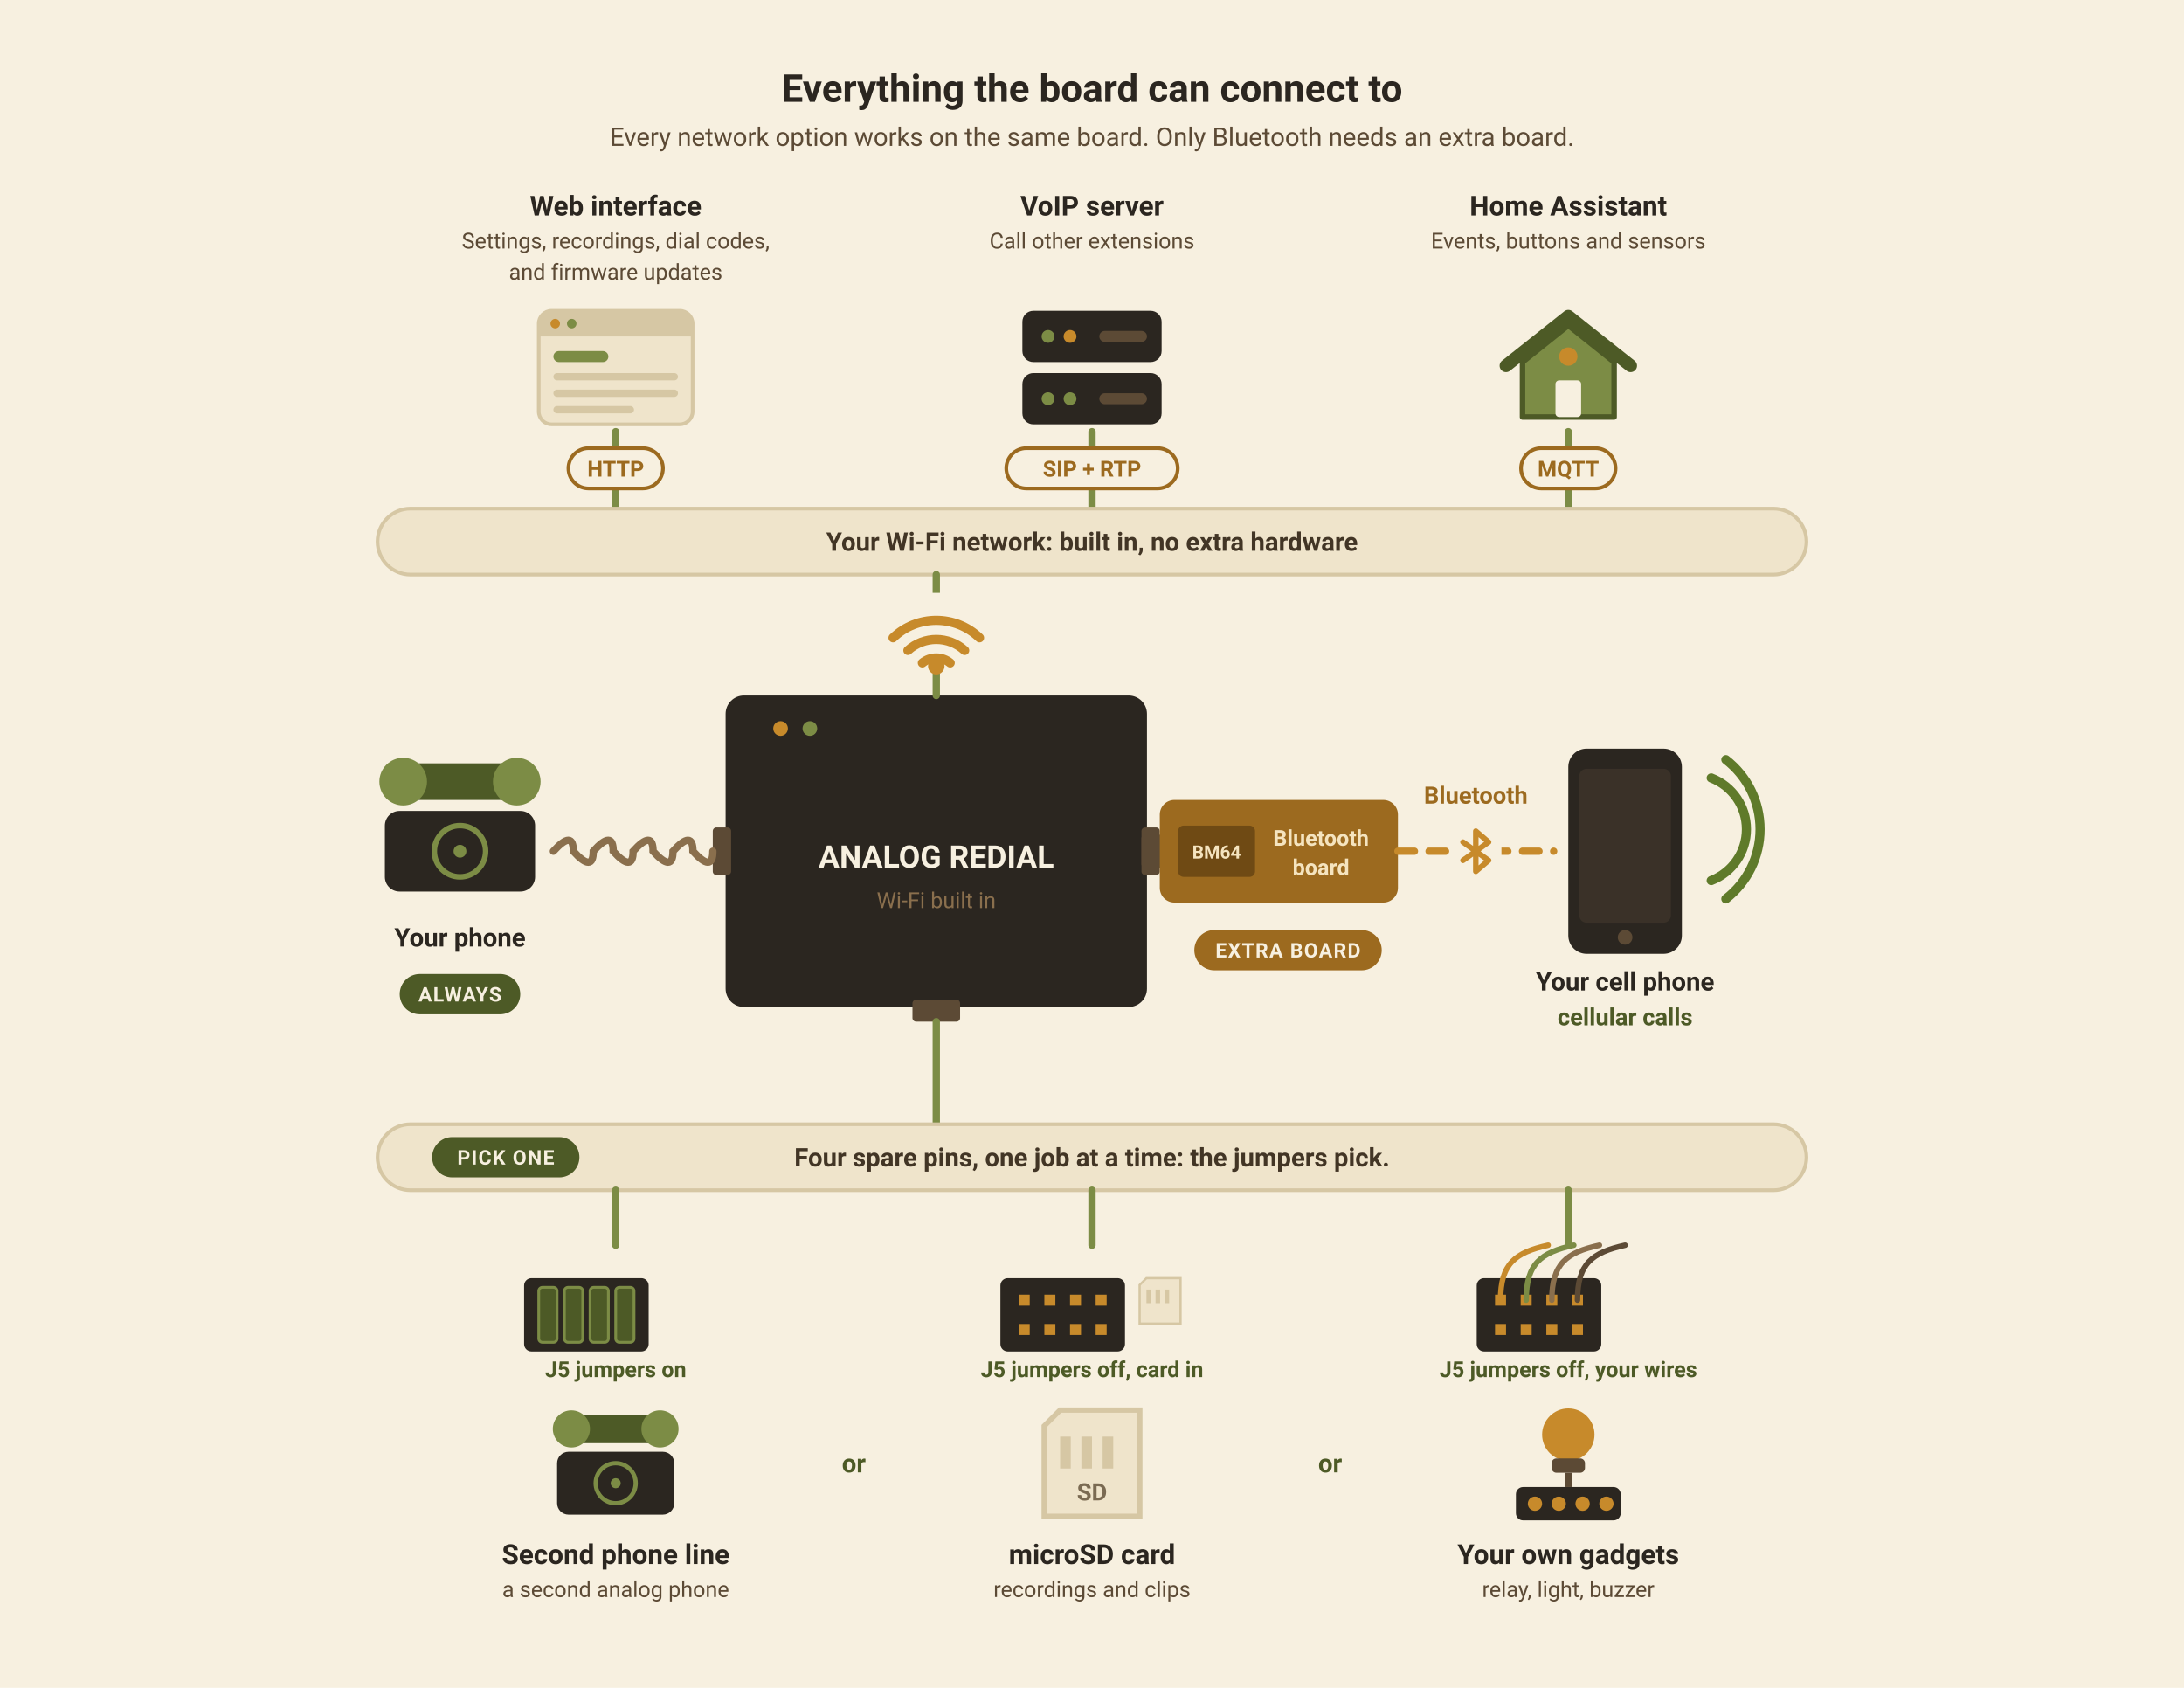
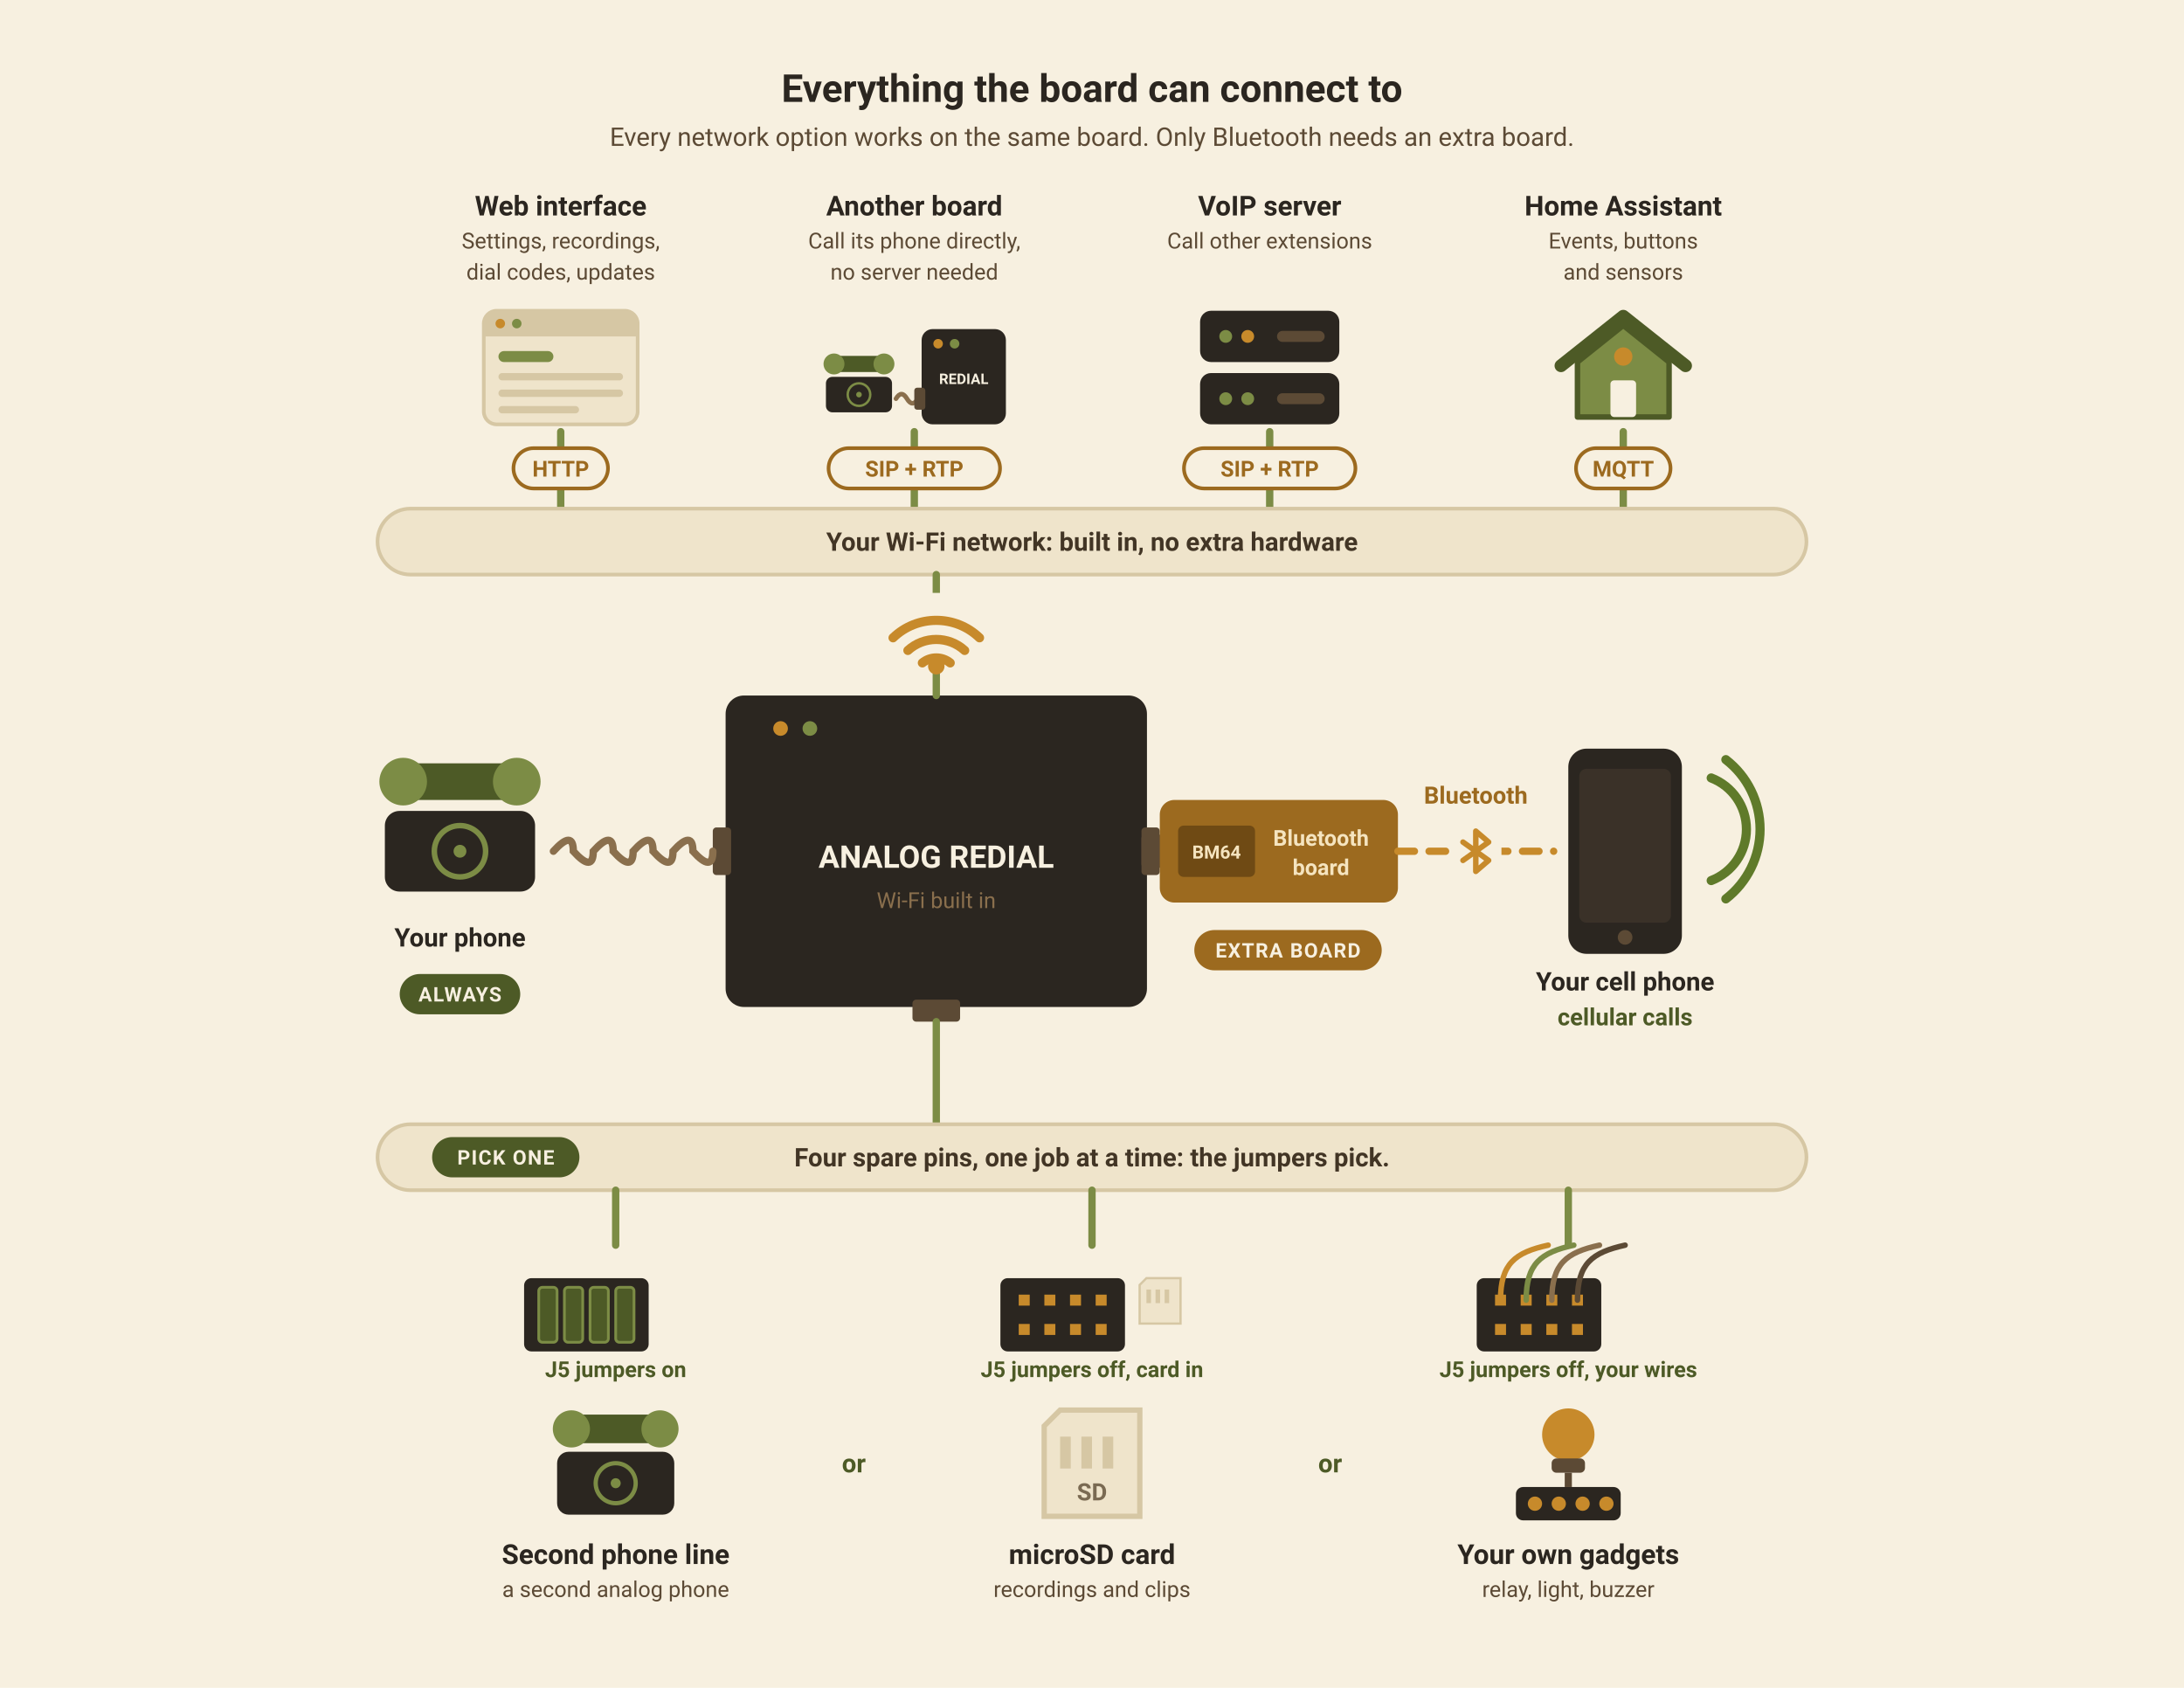
- <svg xmlns="http://www.w3.org/2000/svg" viewBox="0 0 1056 816" width="1056" height="816" role="img" aria-label="Everything the Analog Redial board can connect to: one phone always, then a second line or a microSD card or your own gadgets on four spare pins, chosen with the J5 jumpers; Wi-Fi to the web interface, a VoIP server and Home Assistant; and Bluetooth through an extra adapter board">
+ <svg xmlns="http://www.w3.org/2000/svg" viewBox="0 0 1056 816" width="1056" height="816" role="img" aria-label="Everything the Analog Redial board can connect to: one phone always, then a second line or a microSD card or your own gadgets on four spare pins, chosen with the J5 jumpers; Wi-Fi to the web interface, other Analog Redial boards, a VoIP server and Home Assistant; and Bluetooth through an extra adapter board">
  <rect id="background" width="1056" height="816" fill="#f7f0e0" />
  <g font-family="system-ui, -apple-system, Segoe UI, Roboto, sans-serif">
    <g id="diagram" transform="translate(182.545,28) scale(0.885781)">
      <g id="title">
        <text x="390" y="24" text-anchor="middle" font-size="21" font-weight="700" fill="#2b2620">Everything the board can connect to</text>
      </g>
      <g id="subtitle">
        <text x="390" y="48" text-anchor="middle" font-size="14" font-weight="400" fill="#5c4a35">Every network option works on the same board. Only Bluetooth needs an extra board.</text>
      </g>
      <g id="label-web">
-         <text x="130" y="86" text-anchor="middle" font-size="15" font-weight="600" fill="#2b2620">Web interface</text>
+         <text x="100" y="86" text-anchor="middle" font-size="15" font-weight="600" fill="#2b2620">Web interface</text>
      </g>
      <g id="desc-web-1">
-         <text x="130" y="104" text-anchor="middle" font-size="12" font-weight="400" fill="#5c4a35">Settings, recordings, dial codes,</text>
+         <text x="100" y="104" text-anchor="middle" font-size="12" font-weight="400" fill="#5c4a35">Settings, recordings,</text>
      </g>
      <g id="desc-web-2">
-         <text x="130" y="121" text-anchor="middle" font-size="12" font-weight="400" fill="#5c4a35">and firmware updates</text>
-       </g>
-       <g id="service-web" transform="translate(88,138)">
+         <text x="100" y="121" text-anchor="middle" font-size="12" font-weight="400" fill="#5c4a35">dial codes, updates</text>
+       </g>
+       <g id="service-web" transform="translate(58,138)">
        <rect x="0" y="0" width="84" height="62" rx="7" fill="#efe4cb" stroke="#d6c7a4" stroke-width="2" />
        <path d="M 0 14 H 84 V 7 a 7 7 0 0 0 -7 -7 H 7 a 7 7 0 0 0 -7 7 Z" fill="#d6c7a4" />
        <circle cx="9" cy="7" r="2.6" fill="#c78a2b" />
        <circle cx="18" cy="7" r="2.6" fill="#7c8c45" />
        <rect x="8" y="22" width="30" height="6" rx="3" fill="#7c8c45" />
        <rect x="8" y="34" width="68" height="4" rx="2" fill="#d6c7a4" />
        <rect x="8" y="43" width="68" height="4" rx="2" fill="#d6c7a4" />
        <rect x="8" y="52" width="44" height="4" rx="2" fill="#d6c7a4" />
      </g>
      <g id="link-web">
-         <line x1="130" y1="204" x2="130" y2="246" stroke="#7c8c45" stroke-width="4" stroke-linecap="round" />
+         <line x1="100" y1="204" x2="100" y2="246" stroke="#7c8c45" stroke-width="4" stroke-linecap="round" />
      </g>
      <g id="protocol-web">
-         <rect x="104.2" y="213" width="51.6" height="22" rx="11" fill="#f7f0e0" stroke="#9c6a1f" stroke-width="2" />
-         <text x="130" y="228.5" text-anchor="middle" font-size="12" font-weight="600" fill="#9c6a1f">HTTP</text>
+         <rect x="74.2" y="213" width="51.6" height="22" rx="11" fill="#f7f0e0" stroke="#9c6a1f" stroke-width="2" />
+         <text x="100" y="228.5" text-anchor="middle" font-size="12" font-weight="600" fill="#9c6a1f">HTTP</text>
+       </g>
+       <g id="label-board-2">
+         <text x="293" y="86" text-anchor="middle" font-size="15" font-weight="600" fill="#2b2620">Another board</text>
+       </g>
+       <g id="desc-board-2-1">
+         <text x="293" y="104" text-anchor="middle" font-size="12" font-weight="400" fill="#5c4a35">Call its phone directly,</text>
+       </g>
+       <g id="desc-board-2-2">
+         <text x="293" y="121" text-anchor="middle" font-size="12" font-weight="400" fill="#5c4a35">no server needed</text>
+       </g>
+       <g id="service-board-2" transform="translate(243,138)">
+         <g id="other-phone" transform="translate(0,22) scale(0.44)">
+           <line x1="14" y1="16" x2="76" y2="16" stroke="#4d5a26" stroke-width="20" stroke-linecap="round" />
+           <circle cx="14" cy="16" r="13" fill="#7c8c45" />
+           <circle cx="76" cy="16" r="13" fill="#7c8c45" />
+           <rect x="4" y="32" width="82" height="44" rx="8" fill="#2b2620" />
+           <circle cx="45" cy="54" r="14" fill="none" stroke="#7c8c45" stroke-width="3" />
+           <circle cx="45" cy="54" r="3.5" fill="#7c8c45" />
+         </g>
+         <path d="M 40 48 q 3 -5 6 0 q 3 5 6 0" fill="none" stroke="#8a6f4d" stroke-width="2.5" stroke-linecap="round" />
+         <g id="other-board">
+           <rect x="54" y="10" width="46" height="52" rx="6" fill="#2b2620" />
+           <rect x="50" y="42" width="6" height="12" rx="1.5" fill="#5c4a35" />
+           <circle cx="63" cy="18" r="2.6" fill="#c78a2b" />
+           <circle cx="72" cy="18" r="2.6" fill="#7c8c45" />
+           <text x="77" y="40" text-anchor="middle" font-size="8" font-weight="700" fill="#f7f0e0">REDIAL</text>
+         </g>
+       </g>
+       <g id="link-board-2">
+         <line x1="293" y1="204" x2="293" y2="246" stroke="#7c8c45" stroke-width="4" stroke-linecap="round" />
+       </g>
+       <g id="protocol-board-2">
+         <rect x="246.2" y="213" width="93.6" height="22" rx="11" fill="#f7f0e0" stroke="#9c6a1f" stroke-width="2" />
+         <text x="293" y="228.5" text-anchor="middle" font-size="12" font-weight="600" fill="#9c6a1f">SIP + RTP</text>
      </g>
      <g id="label-voip">
-         <text x="390" y="86" text-anchor="middle" font-size="15" font-weight="600" fill="#2b2620">VoIP server</text>
+         <text x="487" y="86" text-anchor="middle" font-size="15" font-weight="600" fill="#2b2620">VoIP server</text>
      </g>
      <g id="desc-voip-1">
-         <text x="390" y="104" text-anchor="middle" font-size="12" font-weight="400" fill="#5c4a35">Call other extensions</text>
-       </g>
-       <g id="service-voip" transform="translate(352,138)">
+         <text x="487" y="104" text-anchor="middle" font-size="12" font-weight="400" fill="#5c4a35">Call other extensions</text>
+       </g>
+       <g id="service-voip" transform="translate(449,138)">
        <rect x="0" y="0" width="76" height="28" rx="6" fill="#2b2620" />
        <rect x="0" y="34" width="76" height="28" rx="6" fill="#2b2620" />
        <circle cx="14" cy="14" r="3.5" fill="#7c8c45" />
        <circle cx="26" cy="14" r="3.5" fill="#c78a2b" />
        <rect x="42" y="11" width="26" height="6" rx="3" fill="#5c4a35" />
        <circle cx="14" cy="48" r="3.5" fill="#7c8c45" />
        <circle cx="26" cy="48" r="3.5" fill="#7c8c45" />
        <rect x="42" y="45" width="26" height="6" rx="3" fill="#5c4a35" />
      </g>
      <g id="link-voip">
-         <line x1="390" y1="204" x2="390" y2="246" stroke="#7c8c45" stroke-width="4" stroke-linecap="round" />
+         <line x1="487" y1="204" x2="487" y2="246" stroke="#7c8c45" stroke-width="4" stroke-linecap="round" />
      </g>
      <g id="protocol-voip">
-         <rect x="343.2" y="213" width="93.6" height="22" rx="11" fill="#f7f0e0" stroke="#9c6a1f" stroke-width="2" />
-         <text x="390" y="228.5" text-anchor="middle" font-size="12" font-weight="600" fill="#9c6a1f">SIP + RTP</text>
+         <rect x="440.2" y="213" width="93.6" height="22" rx="11" fill="#f7f0e0" stroke="#9c6a1f" stroke-width="2" />
+         <text x="487" y="228.5" text-anchor="middle" font-size="12" font-weight="600" fill="#9c6a1f">SIP + RTP</text>
      </g>
      <g id="label-home">
-         <text x="650" y="86" text-anchor="middle" font-size="15" font-weight="600" fill="#2b2620">Home Assistant</text>
+         <text x="680" y="86" text-anchor="middle" font-size="15" font-weight="600" fill="#2b2620">Home Assistant</text>
      </g>
      <g id="desc-home-1">
-         <text x="650" y="104" text-anchor="middle" font-size="12" font-weight="400" fill="#5c4a35">Events, buttons and sensors</text>
-       </g>
-       <g id="service-home" transform="translate(612,138)">
+         <text x="680" y="104" text-anchor="middle" font-size="12" font-weight="400" fill="#5c4a35">Events, buttons</text>
+       </g>
+       <g id="desc-home-2">
+         <text x="680" y="121" text-anchor="middle" font-size="12" font-weight="400" fill="#5c4a35">and sensors</text>
+       </g>
+       <g id="service-home" transform="translate(642,138)">
        <path d="M 4 30 L 38 3 L 72 30" fill="none" stroke="#4d5a26" stroke-width="7" stroke-linecap="round" stroke-linejoin="round" />
        <path d="M 13 28 V 58 H 63 V 28 L 38 8 Z" fill="#7c8c45" stroke="#4d5a26" stroke-width="3" stroke-linejoin="round" />
        <rect x="31" y="38" width="14" height="20" rx="2" fill="#f7f0e0" />
        <circle cx="38" cy="25" r="5" fill="#c78a2b" />
      </g>
      <g id="link-home">
-         <line x1="650" y1="204" x2="650" y2="246" stroke="#7c8c45" stroke-width="4" stroke-linecap="round" />
+         <line x1="680" y1="204" x2="680" y2="246" stroke="#7c8c45" stroke-width="4" stroke-linecap="round" />
      </g>
      <g id="protocol-home">
-         <rect x="624.2" y="213" width="51.6" height="22" rx="11" fill="#f7f0e0" stroke="#9c6a1f" stroke-width="2" />
-         <text x="650" y="228.5" text-anchor="middle" font-size="12" font-weight="600" fill="#9c6a1f">MQTT</text>
+         <rect x="654.2" y="213" width="51.6" height="22" rx="11" fill="#f7f0e0" stroke="#9c6a1f" stroke-width="2" />
+         <text x="680" y="228.5" text-anchor="middle" font-size="12" font-weight="600" fill="#9c6a1f">MQTT</text>
      </g>
      <g id="wifi-network">
        <rect x="0" y="246" width="780" height="36" rx="18" fill="#efe4cb" stroke="#d6c7a4" stroke-width="2" />
        <text x="390.0" y="269" text-anchor="middle" font-size="14" font-weight="600" fill="#423525">Your Wi-Fi network: built in, no extra hardware</text>
      </g>
      <g id="board" transform="translate(190,348)">
        <rect id="pcb" x="0" y="0" width="230" height="170" rx="10" fill="#2b2620" />
        <rect id="jack-line-1" x="-7" y="72" width="10" height="26" rx="2" fill="#5c4a35" />
        <rect id="options-connector" x="227" y="72" width="10" height="26" rx="2" fill="#5c4a35" />
        <rect id="adapter-header" x="102" y="166" width="26" height="12" rx="2" fill="#5c4a35" />
        <circle id="led-1" cx="30" cy="18" r="4" fill="#c78a2b" />
        <circle id="led-2" cx="46" cy="18" r="4" fill="#7c8c45" />
        <text x="115" y="94" text-anchor="middle" font-size="17" font-weight="600" fill="#f7f0e0">ANALOG REDIAL</text>
        <text x="115" y="116" text-anchor="middle" font-size="12" fill="#8a6f4d">Wi-Fi built in</text>
      </g>
      <g id="link-wifi">
        <line x1="305" y1="282" x2="305" y2="348" stroke="#7c8c45" stroke-width="4" stroke-linecap="round" />
      </g>
      <g id="wifi" transform="translate(275,294)">
        <rect x="-6" y="-2" width="72" height="44" rx="8" fill="#f7f0e0" />
        <path d="M 6.4 22.5 A 34 34 0 0 1 53.6 22.5" fill="none" stroke="#c78a2b" stroke-width="5" stroke-linecap="round" />
        <path d="M 14.5 29.4 A 23 23 0 0 1 45.5 29.4" fill="none" stroke="#c78a2b" stroke-width="5" stroke-linecap="round" />
        <path d="M 22.4 36.2 A 12 12 0 0 1 37.6 36.2" fill="none" stroke="#c78a2b" stroke-width="5" stroke-linecap="round" />
        <circle cx="30" cy="40" r="4.5" fill="#c78a2b" transform="translate(0,-2)" />
      </g>
      <g id="phone-line-1" transform="translate(0,379)">
        <g id="handset">
          <line x1="14" y1="16" x2="76" y2="16" stroke="#4d5a26" stroke-width="20" stroke-linecap="round" />
          <circle cx="14" cy="16" r="13" fill="#7c8c45" />
          <circle cx="76" cy="16" r="13" fill="#7c8c45" />
        </g>
        <g id="body">
          <rect x="4" y="32" width="82" height="44" rx="8" fill="#2b2620" />
          <circle cx="45" cy="54" r="14" fill="none" stroke="#7c8c45" stroke-width="3" />
          <circle cx="45" cy="54" r="3.5" fill="#7c8c45" />
        </g>
      </g>
      <g id="cord-line-1" transform="translate(96,433)">
        <path d="M 0 0 q 10.88 -12 10.88 0 q 10.88 12 10.88 0 q 10.88 -12 10.88 0 q 10.88 12 10.88 0 q 10.88 -12 10.88 0 q 10.88 12 10.88 0 q 10.88 -12 10.88 0 q 10.88 12 10.88 0" fill="none" stroke="#8a6f4d" stroke-width="4" stroke-linecap="round" />
      </g>
      <g id="label-line-1">
        <text x="45" y="485" text-anchor="middle" font-size="14" font-weight="600" fill="#2b2620">Your phone</text>
      </g>
      <g id="tag-always">
        <rect x="12.1" y="500" width="65.8" height="22" rx="11" fill="#4d5a26" />
        <text x="45" y="515" text-anchor="middle" font-size="11" font-weight="700" letter-spacing="0.6" fill="#f7f0e0">ALWAYS</text>
      </g>
      <g id="bluetooth-adapter" transform="translate(417,405)">
        <rect id="plug" x="0" y="19" width="14" height="18" rx="2" fill="#5c4a35" />
        <rect id="pcb" x="10" y="0" width="130" height="56" rx="8" fill="#9c6a1f" />
        <rect id="chip" x="20" y="14" width="42" height="28" rx="3" fill="#6f4a14" />
        <text x="41" y="32" text-anchor="middle" font-size="10" font-weight="600" fill="#f5e4bf">BM64</text>
        <text x="98" y="25" text-anchor="middle" font-size="12" font-weight="600" fill="#f5e4bf">Bluetooth</text>
        <text x="98" y="41" text-anchor="middle" font-size="12" font-weight="600" fill="#f5e4bf">board</text>
      </g>
      <g id="tag-extra-board">
        <rect x="445.85" y="476" width="102.3" height="22" rx="11" fill="#9c6a1f" />
        <text x="497" y="491" text-anchor="middle" font-size="11" font-weight="700" letter-spacing="0.6" fill="#f7f0e0">EXTRA BOARD</text>
      </g>
      <g id="link-bluetooth">
        <line x1="557" y1="433" x2="642" y2="433" stroke="#c78a2b" stroke-width="4" stroke-linecap="round" stroke-dasharray="9 8" />
      </g>
      <g id="bluetooth-symbol" transform="translate(591.5,421)">
        <rect x="-6" y="-4" width="28" height="32" rx="6" fill="#f7f0e0" />
        <path d="M 1 7 L 15 17 L 8 23 L 8 1 L 15 7 L 1 17" fill="none" stroke="#c78a2b" stroke-width="3" stroke-linecap="round" stroke-linejoin="round" />
      </g>
      <g id="label-bluetooth">
        <text x="599.5" y="407" text-anchor="middle" font-size="13" font-weight="600" fill="#9c6a1f">Bluetooth</text>
      </g>
      <g id="cell-phone" transform="translate(650,377)">
        <rect x="0" y="0" width="62" height="112" rx="10" fill="#2b2620" />
        <rect x="6" y="11" width="50" height="84" rx="4" fill="#3a3128" />
        <circle cx="31" cy="103" r="4" fill="#5c4a35" />
      </g>
      <g id="cellular" transform="translate(728,393)">
        <path d="M 0 56 A 30 30 0 0 0 0 0" fill="none" stroke="#5f7a2a" stroke-width="5" stroke-linecap="round" />
        <path d="M 8 66 A 48 48 0 0 0 8 -10" fill="none" stroke="#5f7a2a" stroke-width="5" stroke-linecap="round" transform="translate(0,0)" />
      </g>
      <g id="label-cell-phone">
        <text x="681" y="509" text-anchor="middle" font-size="14" font-weight="600" fill="#2b2620">Your cell phone</text>
      </g>
      <g id="label-cellular">
        <text x="681" y="528" text-anchor="middle" font-size="13" font-weight="600" fill="#4d5a26">cellular calls</text>
      </g>
      <g id="link-options">
        <line x1="305" y1="526" x2="305" y2="582" stroke="#7c8c45" stroke-width="4" stroke-linecap="round" />
      </g>
      <g id="options-bar">
        <rect x="0" y="582" width="780" height="36" rx="18" fill="#efe4cb" stroke="#d6c7a4" stroke-width="2" />
        <text x="390.0" y="605" text-anchor="middle" font-size="14" font-weight="600" fill="#423525">Four spare pins, one job at a time: the jumpers pick.</text>
      </g>
      <g id="tag-pick-one">
        <rect x="29.8" y="589" width="80.4" height="22" rx="11" fill="#4d5a26" />
        <text x="70" y="604" text-anchor="middle" font-size="11" font-weight="700" letter-spacing="0.6" fill="#f7f0e0">PICK ONE</text>
      </g>
      <g id="link-line-2">
        <line x1="130" y1="618" x2="130" y2="648" stroke="#7c8c45" stroke-width="4" stroke-linecap="round" />
      </g>
      <g id="j5-line-2" transform="translate(80,644)">
        <rect id="header" x="0" y="22" width="68" height="40" rx="4" fill="#2b2620" />
        <rect x="10" y="31" width="6" height="6" fill="#c78a2b" />
        <rect x="10" y="47" width="6" height="6" fill="#c78a2b" />
        <rect x="24" y="31" width="6" height="6" fill="#c78a2b" />
        <rect x="24" y="47" width="6" height="6" fill="#c78a2b" />
        <rect x="38" y="31" width="6" height="6" fill="#c78a2b" />
        <rect x="38" y="47" width="6" height="6" fill="#c78a2b" />
        <rect x="52" y="31" width="6" height="6" fill="#c78a2b" />
        <rect x="52" y="47" width="6" height="6" fill="#c78a2b" />
        <rect x="8" y="27" width="10" height="30" rx="2" fill="#4d5a26" stroke="#7c8c45" stroke-width="1.5" />
        <rect x="22" y="27" width="10" height="30" rx="2" fill="#4d5a26" stroke="#7c8c45" stroke-width="1.5" />
        <rect x="36" y="27" width="10" height="30" rx="2" fill="#4d5a26" stroke="#7c8c45" stroke-width="1.5" />
        <rect x="50" y="27" width="10" height="30" rx="2" fill="#4d5a26" stroke="#7c8c45" stroke-width="1.5" />
      </g>
      <g id="j5-caption-line-2">
        <text x="130" y="720" text-anchor="middle" font-size="12" font-weight="700" fill="#4d5a26">J5 jumpers on</text>
      </g>
      <g id="option-line-2" transform="translate(94.9,735.8)">
        <g transform="scale(0.78)">
          <g id="handset">
            <line x1="14" y1="16" x2="76" y2="16" stroke="#4d5a26" stroke-width="20" stroke-linecap="round" />
            <circle cx="14" cy="16" r="13" fill="#7c8c45" />
            <circle cx="76" cy="16" r="13" fill="#7c8c45" />
          </g>
          <g id="body">
            <rect x="4" y="32" width="82" height="44" rx="8" fill="#2b2620" />
            <circle cx="45" cy="54" r="14" fill="none" stroke="#7c8c45" stroke-width="3" />
            <circle cx="45" cy="54" r="3.5" fill="#7c8c45" />
          </g>
        </g>
      </g>
      <g id="label-line-2">
        <text x="130" y="822" text-anchor="middle" font-size="15" font-weight="600" fill="#2b2620">Second phone line</text>
      </g>
      <g id="desc-line-2">
        <text x="130" y="840" text-anchor="middle" font-size="12" font-weight="400" fill="#5c4a35">a second analog phone</text>
      </g>
      <g id="link-microsd">
        <line x1="390" y1="618" x2="390" y2="648" stroke="#7c8c45" stroke-width="4" stroke-linecap="round" />
      </g>
      <g id="j5-microsd" transform="translate(340,644)">
        <rect id="header" x="0" y="22" width="68" height="40" rx="4" fill="#2b2620" />
        <rect x="10" y="31" width="6" height="6" fill="#c78a2b" />
        <rect x="10" y="47" width="6" height="6" fill="#c78a2b" />
        <rect x="24" y="31" width="6" height="6" fill="#c78a2b" />
        <rect x="24" y="47" width="6" height="6" fill="#c78a2b" />
        <rect x="38" y="31" width="6" height="6" fill="#c78a2b" />
        <rect x="38" y="47" width="6" height="6" fill="#c78a2b" />
        <rect x="52" y="31" width="6" height="6" fill="#c78a2b" />
        <rect x="52" y="47" width="6" height="6" fill="#c78a2b" />
        <g transform="translate(76,22) scale(0.62)">
          <path d="M 6 0 H 36 V 40 H 0 V 6 Z" fill="#efe4cb" stroke="#d6c7a4" stroke-width="2" />
          <rect x="6" y="10" width="4" height="12" fill="#d6c7a4" />
          <rect x="14" y="10" width="4" height="12" fill="#d6c7a4" />
          <rect x="22" y="10" width="4" height="12" fill="#d6c7a4" />
        </g>
      </g>
      <g id="j5-caption-microsd">
        <text x="390" y="720" text-anchor="middle" font-size="12" font-weight="700" fill="#4d5a26">J5 jumpers off, card in</text>
      </g>
      <g id="option-microsd" transform="translate(363.9,738)">
        <g transform="scale(1.45)">
          <path d="M 6 0 H 36 V 40 H 0 V 6 Z" fill="#efe4cb" stroke="#d6c7a4" stroke-width="2" />
          <rect x="6" y="10" width="4" height="12" fill="#d6c7a4" />
          <rect x="14" y="10" width="4" height="12" fill="#d6c7a4" />
          <rect x="22" y="10" width="4" height="12" fill="#d6c7a4" />
          <text x="18" y="34" text-anchor="middle" font-size="9" font-weight="600" fill="#7a6a52">SD</text>
        </g>
      </g>
      <g id="label-microsd">
        <text x="390" y="822" text-anchor="middle" font-size="15" font-weight="600" fill="#2b2620">microSD card</text>
      </g>
      <g id="desc-microsd">
        <text x="390" y="840" text-anchor="middle" font-size="12" font-weight="400" fill="#5c4a35">recordings and clips</text>
      </g>
      <g id="link-pins">
        <line x1="650" y1="618" x2="650" y2="648" stroke="#7c8c45" stroke-width="4" stroke-linecap="round" />
      </g>
      <g id="j5-pins" transform="translate(600,644)">
        <rect id="header" x="0" y="22" width="68" height="40" rx="4" fill="#2b2620" />
        <rect x="10" y="31" width="6" height="6" fill="#c78a2b" />
        <rect x="10" y="47" width="6" height="6" fill="#c78a2b" />
        <rect x="24" y="31" width="6" height="6" fill="#c78a2b" />
        <rect x="24" y="47" width="6" height="6" fill="#c78a2b" />
        <rect x="38" y="31" width="6" height="6" fill="#c78a2b" />
        <rect x="38" y="47" width="6" height="6" fill="#c78a2b" />
        <rect x="52" y="31" width="6" height="6" fill="#c78a2b" />
        <rect x="52" y="47" width="6" height="6" fill="#c78a2b" />
        <path d="M 13 34 C 13 14, 21 8, 39 4" fill="none" stroke="#c78a2b" stroke-width="3" stroke-linecap="round" />
        <path d="M 27 34 C 27 14, 35 8, 53 4" fill="none" stroke="#7c8c45" stroke-width="3" stroke-linecap="round" />
        <path d="M 41 34 C 41 14, 49 8, 67 4" fill="none" stroke="#8a6f4d" stroke-width="3" stroke-linecap="round" />
        <path d="M 55 34 C 55 14, 63 8, 81 4" fill="none" stroke="#5c4a35" stroke-width="3" stroke-linecap="round" />
      </g>
      <g id="j5-caption-pins">
        <text x="650" y="720" text-anchor="middle" font-size="12" font-weight="700" fill="#4d5a26">J5 jumpers off, your wires</text>
      </g>
      <g id="option-pins" transform="translate(621.4,735.8)">
        <g transform="scale(1.3)">
          <circle id="bulb" cx="22" cy="12" r="11" fill="#c78a2b" />
          <rect id="bulb-base" x="15" y="22" width="14" height="6" rx="2" fill="#5c4a35" />
          <rect id="header" x="0" y="34" width="44" height="14" rx="3" fill="#2b2620" />
          <circle cx="8" cy="41" r="3" fill="#c78a2b" />
          <circle cx="18" cy="41" r="3" fill="#c78a2b" />
          <circle cx="28" cy="41" r="3" fill="#c78a2b" />
          <circle cx="38" cy="41" r="3" fill="#c78a2b" />
          <path d="M 22 28 V 34" stroke="#5c4a35" stroke-width="3" />
        </g>
      </g>
      <g id="label-pins">
        <text x="650" y="822" text-anchor="middle" font-size="15" font-weight="600" fill="#2b2620">Your own gadgets</text>
      </g>
      <g id="desc-pins">
        <text x="650" y="840" text-anchor="middle" font-size="12" font-weight="400" fill="#5c4a35">relay, light, buzzer</text>
      </g>
      <g id="or-1">
        <text x="260" y="772" text-anchor="middle" font-size="14" font-weight="700" fill="#4d5a26">or</text>
      </g>
      <g id="or-2">
        <text x="520" y="772" text-anchor="middle" font-size="14" font-weight="700" fill="#4d5a26">or</text>
      </g>
    </g>
  </g>
</svg>
